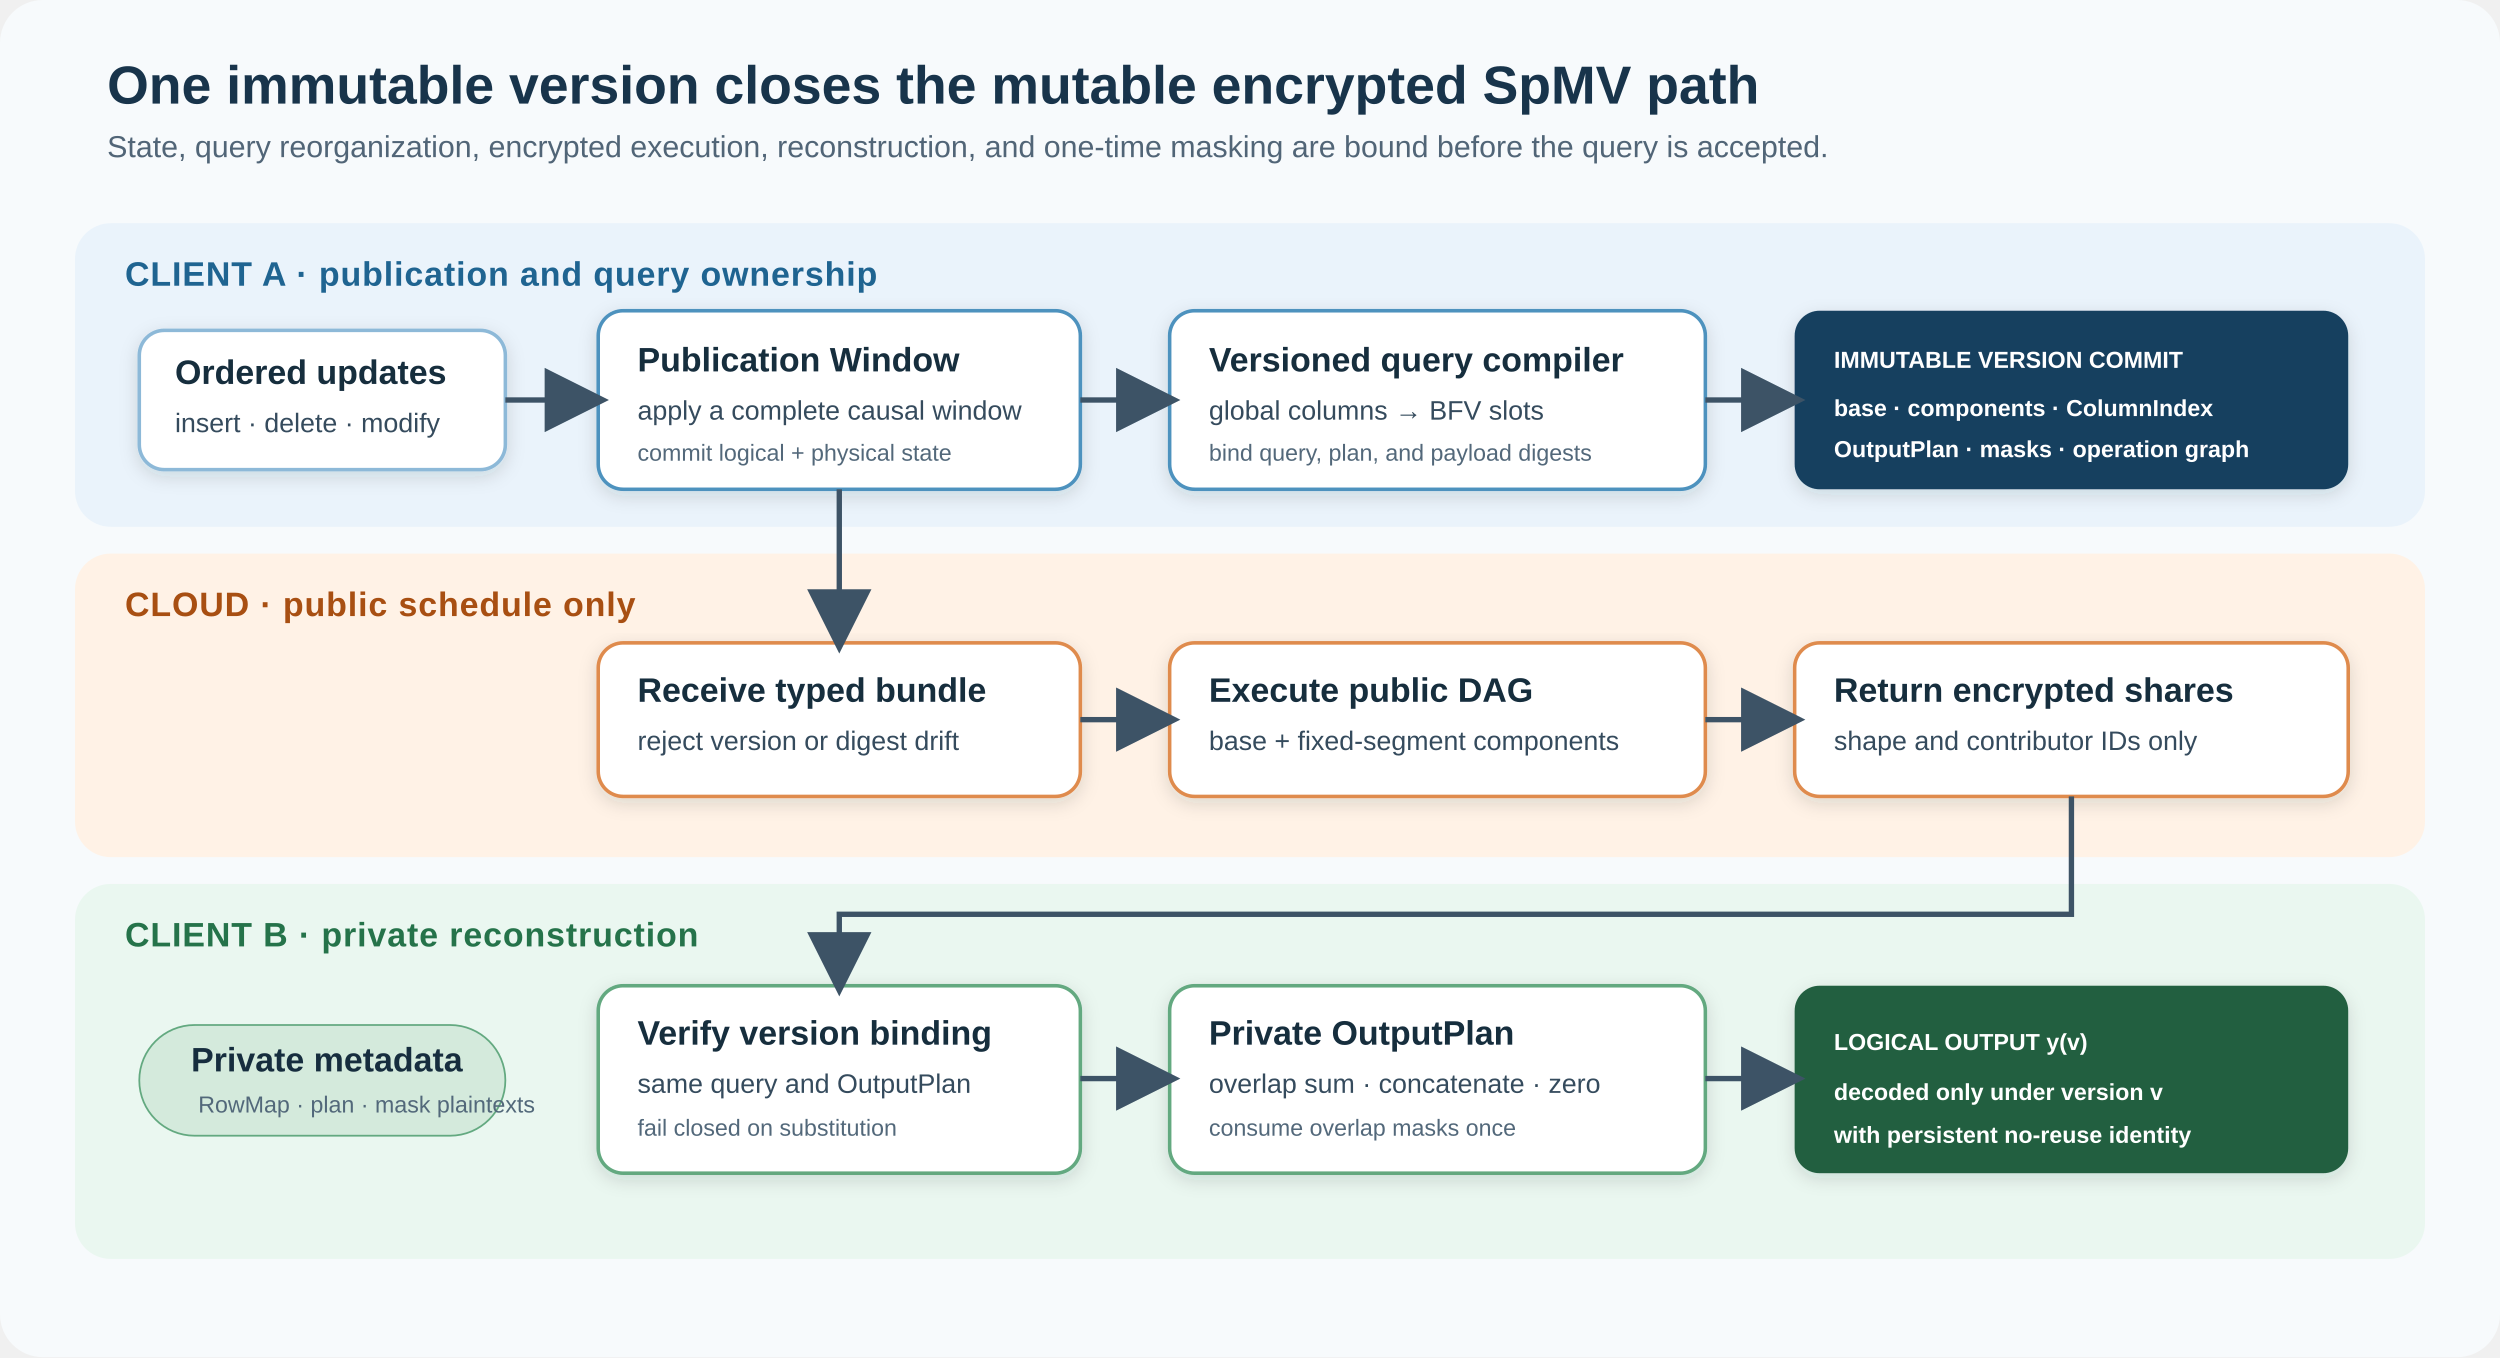
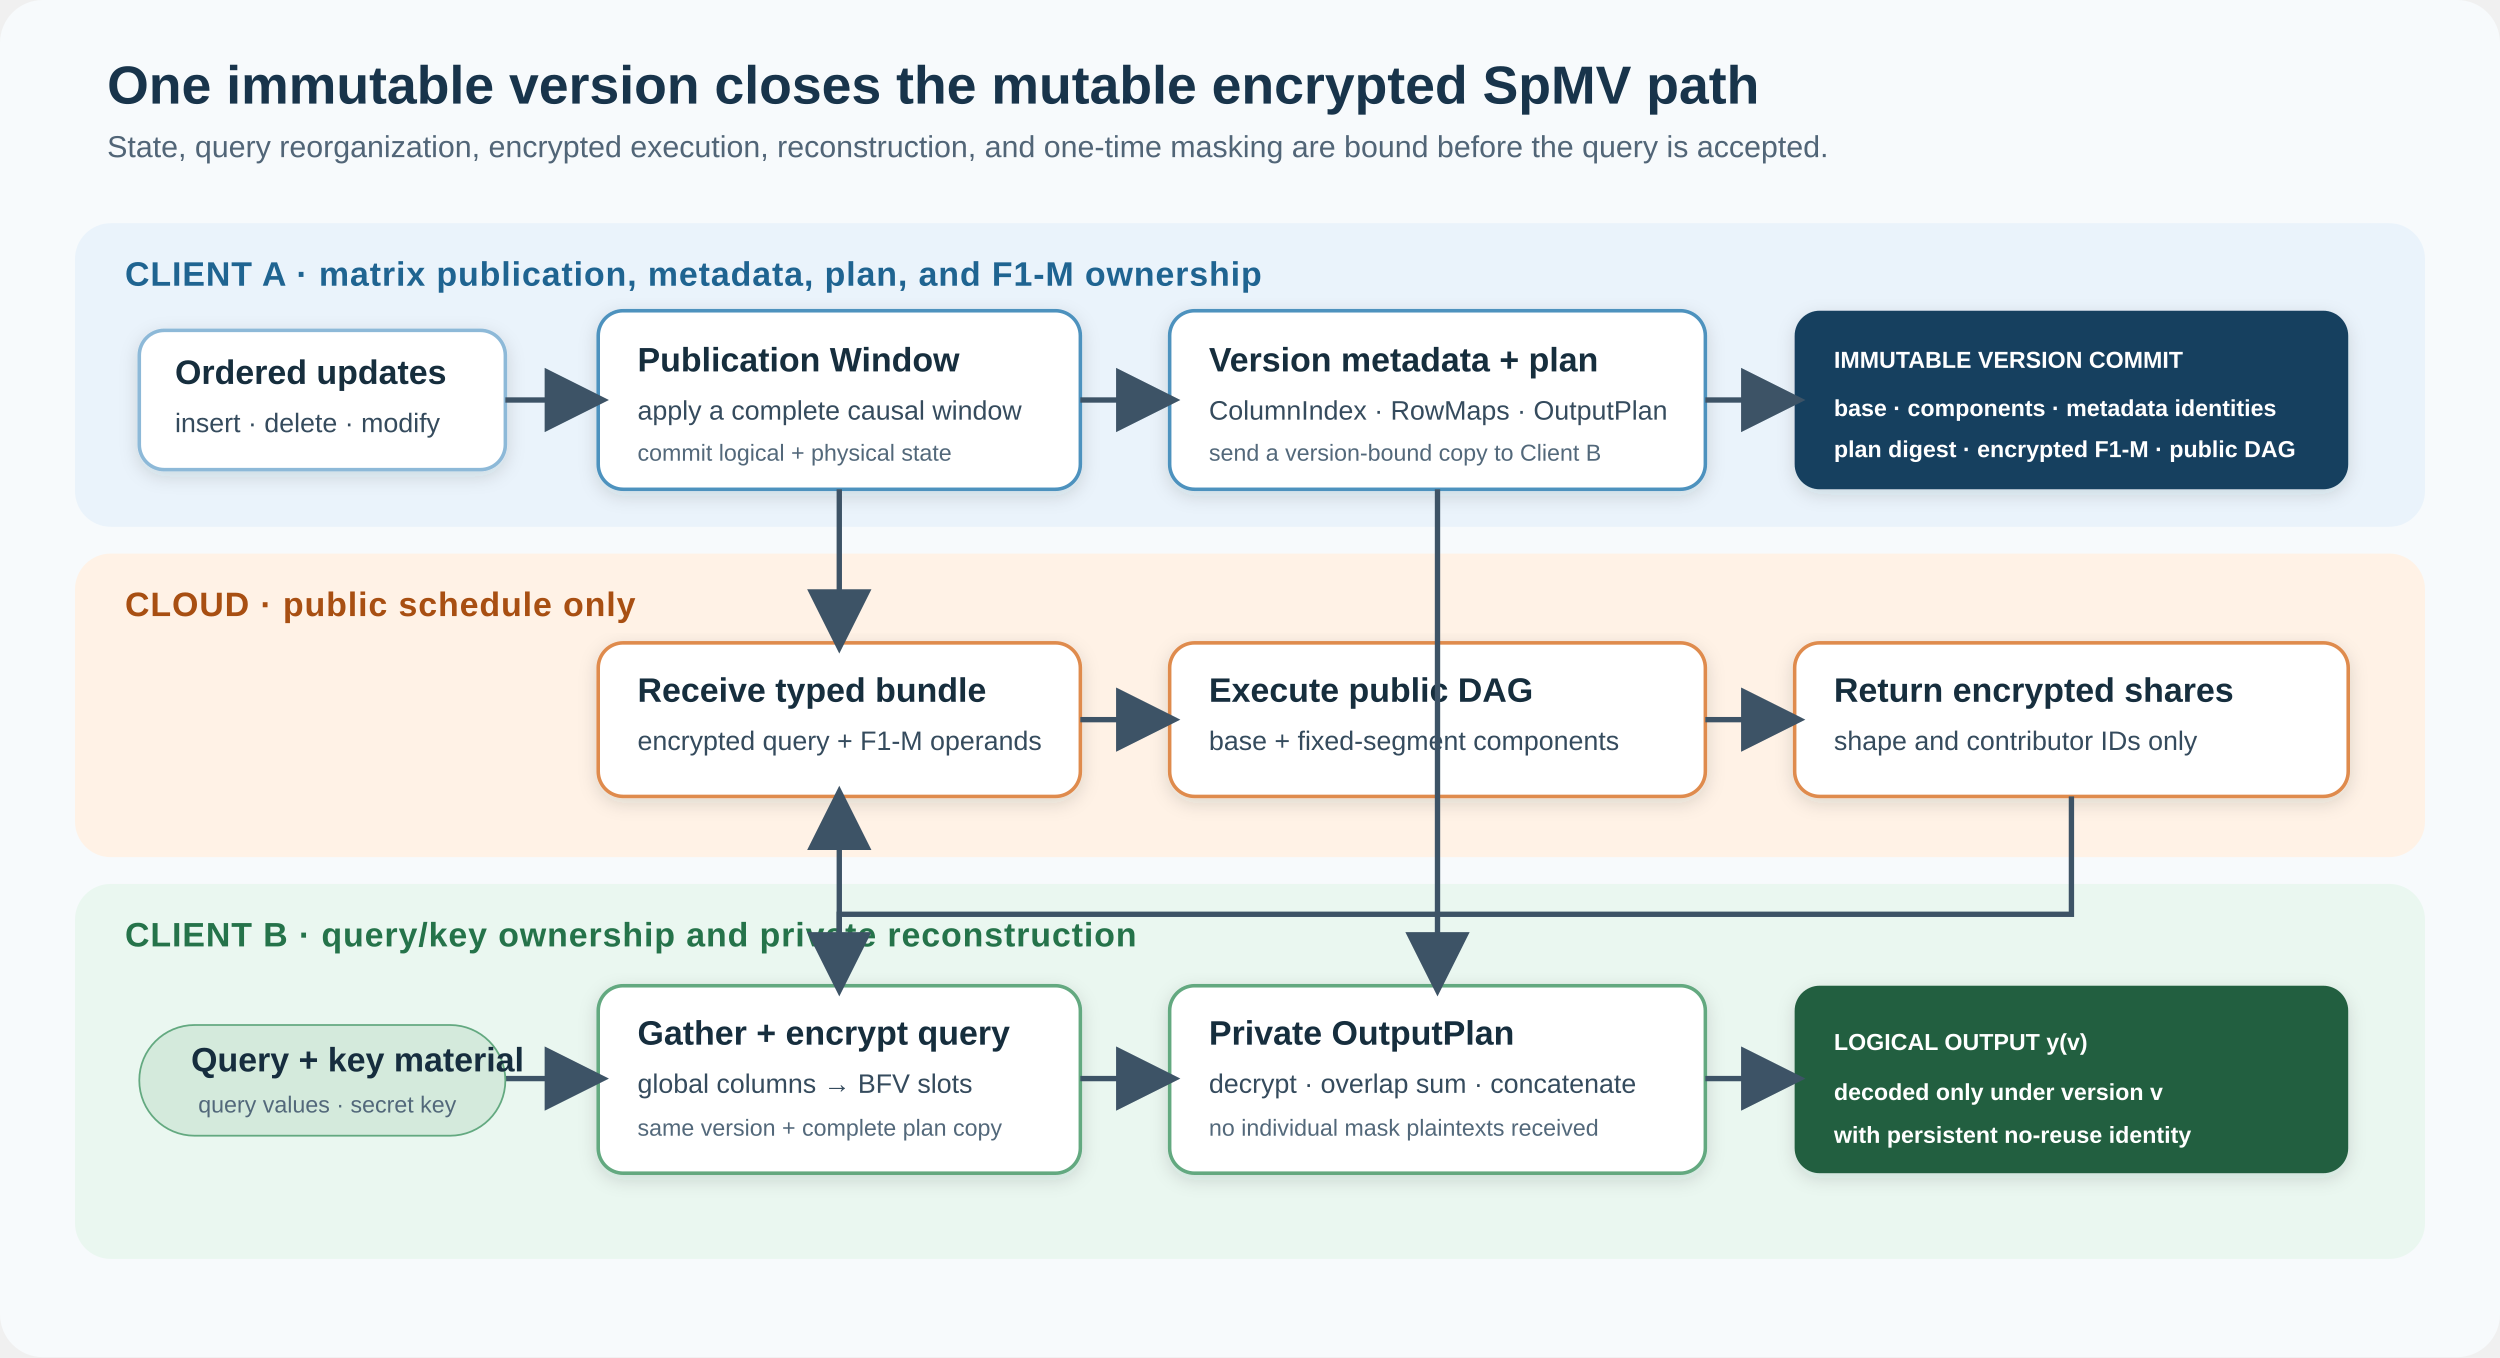
<svg xmlns="http://www.w3.org/2000/svg" width="1400" height="760" viewBox="0 0 1400 760" role="img" aria-labelledby="title desc">
  <defs>
    <marker id="arrow" markerWidth="12" markerHeight="12" refX="10" refY="6" orient="auto">
      <path d="M0,0 L12,6 L0,12 Z" fill="#3d5366" />
    </marker>
    <filter id="shadow" x="-10%" y="-10%" width="120%" height="130%">
      <feDropShadow dx="0" dy="3" stdDeviation="5" flood-color="#182735" flood-opacity="0.14" />
    </filter>
    <style>
      text { font-family: Arial, sans-serif; }
      .title { font-size: 30px; font-weight: 700; fill: #18344b; }
      .subtitle { font-size: 17px; font-weight: 400; fill: #516577; }
      .lane { font-size: 19px; font-weight: 700; letter-spacing: 0.5px; }
      .head { font-size: 19px; font-weight: 700; fill: #162d3e; }
      .body { font-size: 15px; font-weight: 400; fill: #354b5d; }
      .small { font-size: 13px; font-weight: 400; fill: #52687a; }
      .tag { font-size: 13px; font-weight: 700; fill: #ffffff; }
      .arrow { stroke: #3d5366; stroke-width: 3; fill: none; marker-end: url(#arrow); }
    </style>
  </defs>
  <rect width="1400" height="760" rx="24" fill="#f7fafc" />
  <text x="60" y="58" class="title">One immutable version closes the mutable encrypted SpMV path</text>
  <text x="60" y="88" class="subtitle">State, query reorganization, encrypted execution, reconstruction, and one-time masking are bound before the query is accepted.</text>
  <rect x="42" y="125" width="1316" height="170" rx="20" fill="#eaf3fb" />
  <rect x="42" y="310" width="1316" height="170" rx="20" fill="#fff2e6" />
  <rect x="42" y="495" width="1316" height="210" rx="20" fill="#eaf7f0" />
-   <text x="70" y="160" class="lane" fill="#1f6491">CLIENT A · publication and query ownership</text>
+   <text x="70" y="160" class="lane" fill="#1f6491">CLIENT A · matrix publication, metadata, plan, and F1-M ownership</text>
  <text x="70" y="345" class="lane" fill="#a84f12">CLOUD · public schedule only</text>
-   <text x="70" y="530" class="lane" fill="#25734a">CLIENT B · private reconstruction</text>
+   <text x="70" y="530" class="lane" fill="#25734a">CLIENT B · query/key ownership and private reconstruction</text>
  <g filter="url(#shadow)">
    <rect x="78" y="185" width="205" height="78" rx="14" fill="#ffffff" stroke="#8db9d8" stroke-width="2" />
    <text x="98" y="215" class="head">Ordered updates</text>
    <text x="98" y="242" class="body">insert · delete · modify</text>
    <rect x="335" y="174" width="270" height="100" rx="14" fill="#ffffff" stroke="#4e92be" stroke-width="2" />
    <text x="357" y="208" class="head">Publication Window</text>
    <text x="357" y="235" class="body">apply a complete causal window</text>
    <text x="357" y="258" class="small">commit logical + physical state</text>
    <rect x="655" y="174" width="300" height="100" rx="14" fill="#ffffff" stroke="#4e92be" stroke-width="2" />
-     <text x="677" y="208" class="head">Versioned query compiler</text>
-     <text x="677" y="235" class="body">global columns → BFV slots</text>
-     <text x="677" y="258" class="small">bind query, plan, and payload digests</text>
+     <text x="677" y="208" class="head">Version metadata + plan</text>
+     <text x="677" y="235" class="body">ColumnIndex · RowMaps · OutputPlan</text>
+     <text x="677" y="258" class="small">send a version-bound copy to Client B</text>
    <rect x="1005" y="174" width="310" height="100" rx="14" fill="#173f5f" />
    <text x="1027" y="206" class="tag">IMMUTABLE VERSION COMMIT</text>
-     <text x="1027" y="233" class="tag">base · components · ColumnIndex</text>
-     <text x="1027" y="256" class="tag">OutputPlan · masks · operation graph</text>
+     <text x="1027" y="233" class="tag">base · components · metadata identities</text>
+     <text x="1027" y="256" class="tag">plan digest · encrypted F1-M · public DAG</text>
  </g>
  <path d="M283 224 H335" class="arrow" />
  <path d="M605 224 H655" class="arrow" />
  <path d="M955 224 H1005" class="arrow" />
  <g filter="url(#shadow)">
    <rect x="335" y="360" width="270" height="86" rx="14" fill="#ffffff" stroke="#df8b4d" stroke-width="2" />
    <text x="357" y="393" class="head">Receive typed bundle</text>
-     <text x="357" y="420" class="body">reject version or digest drift</text>
+     <text x="357" y="420" class="body">encrypted query + F1-M operands</text>
    <rect x="655" y="360" width="300" height="86" rx="14" fill="#ffffff" stroke="#df8b4d" stroke-width="2" />
    <text x="677" y="393" class="head">Execute public DAG</text>
    <text x="677" y="420" class="body">base + fixed-segment components</text>
    <rect x="1005" y="360" width="310" height="86" rx="14" fill="#ffffff" stroke="#df8b4d" stroke-width="2" />
    <text x="1027" y="393" class="head">Return encrypted shares</text>
    <text x="1027" y="420" class="body">shape and contributor IDs only</text>
  </g>
  <path d="M470 274 V360" class="arrow" />
  <path d="M605 403 H655" class="arrow" />
  <path d="M955 403 H1005" class="arrow" />
  <g filter="url(#shadow)">
    <rect x="335" y="552" width="270" height="105" rx="14" fill="#ffffff" stroke="#63a980" stroke-width="2" />
-     <text x="357" y="585" class="head">Verify version binding</text>
-     <text x="357" y="612" class="body">same query and OutputPlan</text>
-     <text x="357" y="636" class="small">fail closed on substitution</text>
+     <text x="357" y="585" class="head">Gather + encrypt query</text>
+     <text x="357" y="612" class="body">global columns → BFV slots</text>
+     <text x="357" y="636" class="small">same version + complete plan copy</text>
    <rect x="655" y="552" width="300" height="105" rx="14" fill="#ffffff" stroke="#63a980" stroke-width="2" />
    <text x="677" y="585" class="head">Private OutputPlan</text>
-     <text x="677" y="612" class="body">overlap sum · concatenate · zero</text>
-     <text x="677" y="636" class="small">consume overlap masks once</text>
+     <text x="677" y="612" class="body">decrypt · overlap sum · concatenate</text>
+     <text x="677" y="636" class="small">no individual mask plaintexts received</text>
    <rect x="1005" y="552" width="310" height="105" rx="14" fill="#225f3f" />
    <text x="1027" y="588" class="tag">LOGICAL OUTPUT y(v)</text>
    <text x="1027" y="616" class="tag">decoded only under version v</text>
    <text x="1027" y="640" class="tag">with persistent no-reuse identity</text>
  </g>
-   <path d="M1160 446 V512 H470 V552" class="arrow" />
+   <path d="M805 274 V512 H470 V552" class="arrow" />
+   <path d="M470 552 V446" class="arrow" />
+   <path d="M1160 446 V512 H805 V552" class="arrow" />
+   <path d="M283 604 H335" class="arrow" />
  <path d="M605 604 H655" class="arrow" />
  <path d="M955 604 H1005" class="arrow" />
  <rect x="78" y="574" width="205" height="62" rx="31" fill="#d4eadc" stroke="#63a980" />
-   <text x="107" y="600" class="head">Private metadata</text>
-   <text x="111" y="623" class="small">RowMap · plan · mask plaintexts</text>
+   <text x="107" y="600" class="head">Query + key material</text>
+   <text x="111" y="623" class="small">query values · secret key</text>
</svg>
